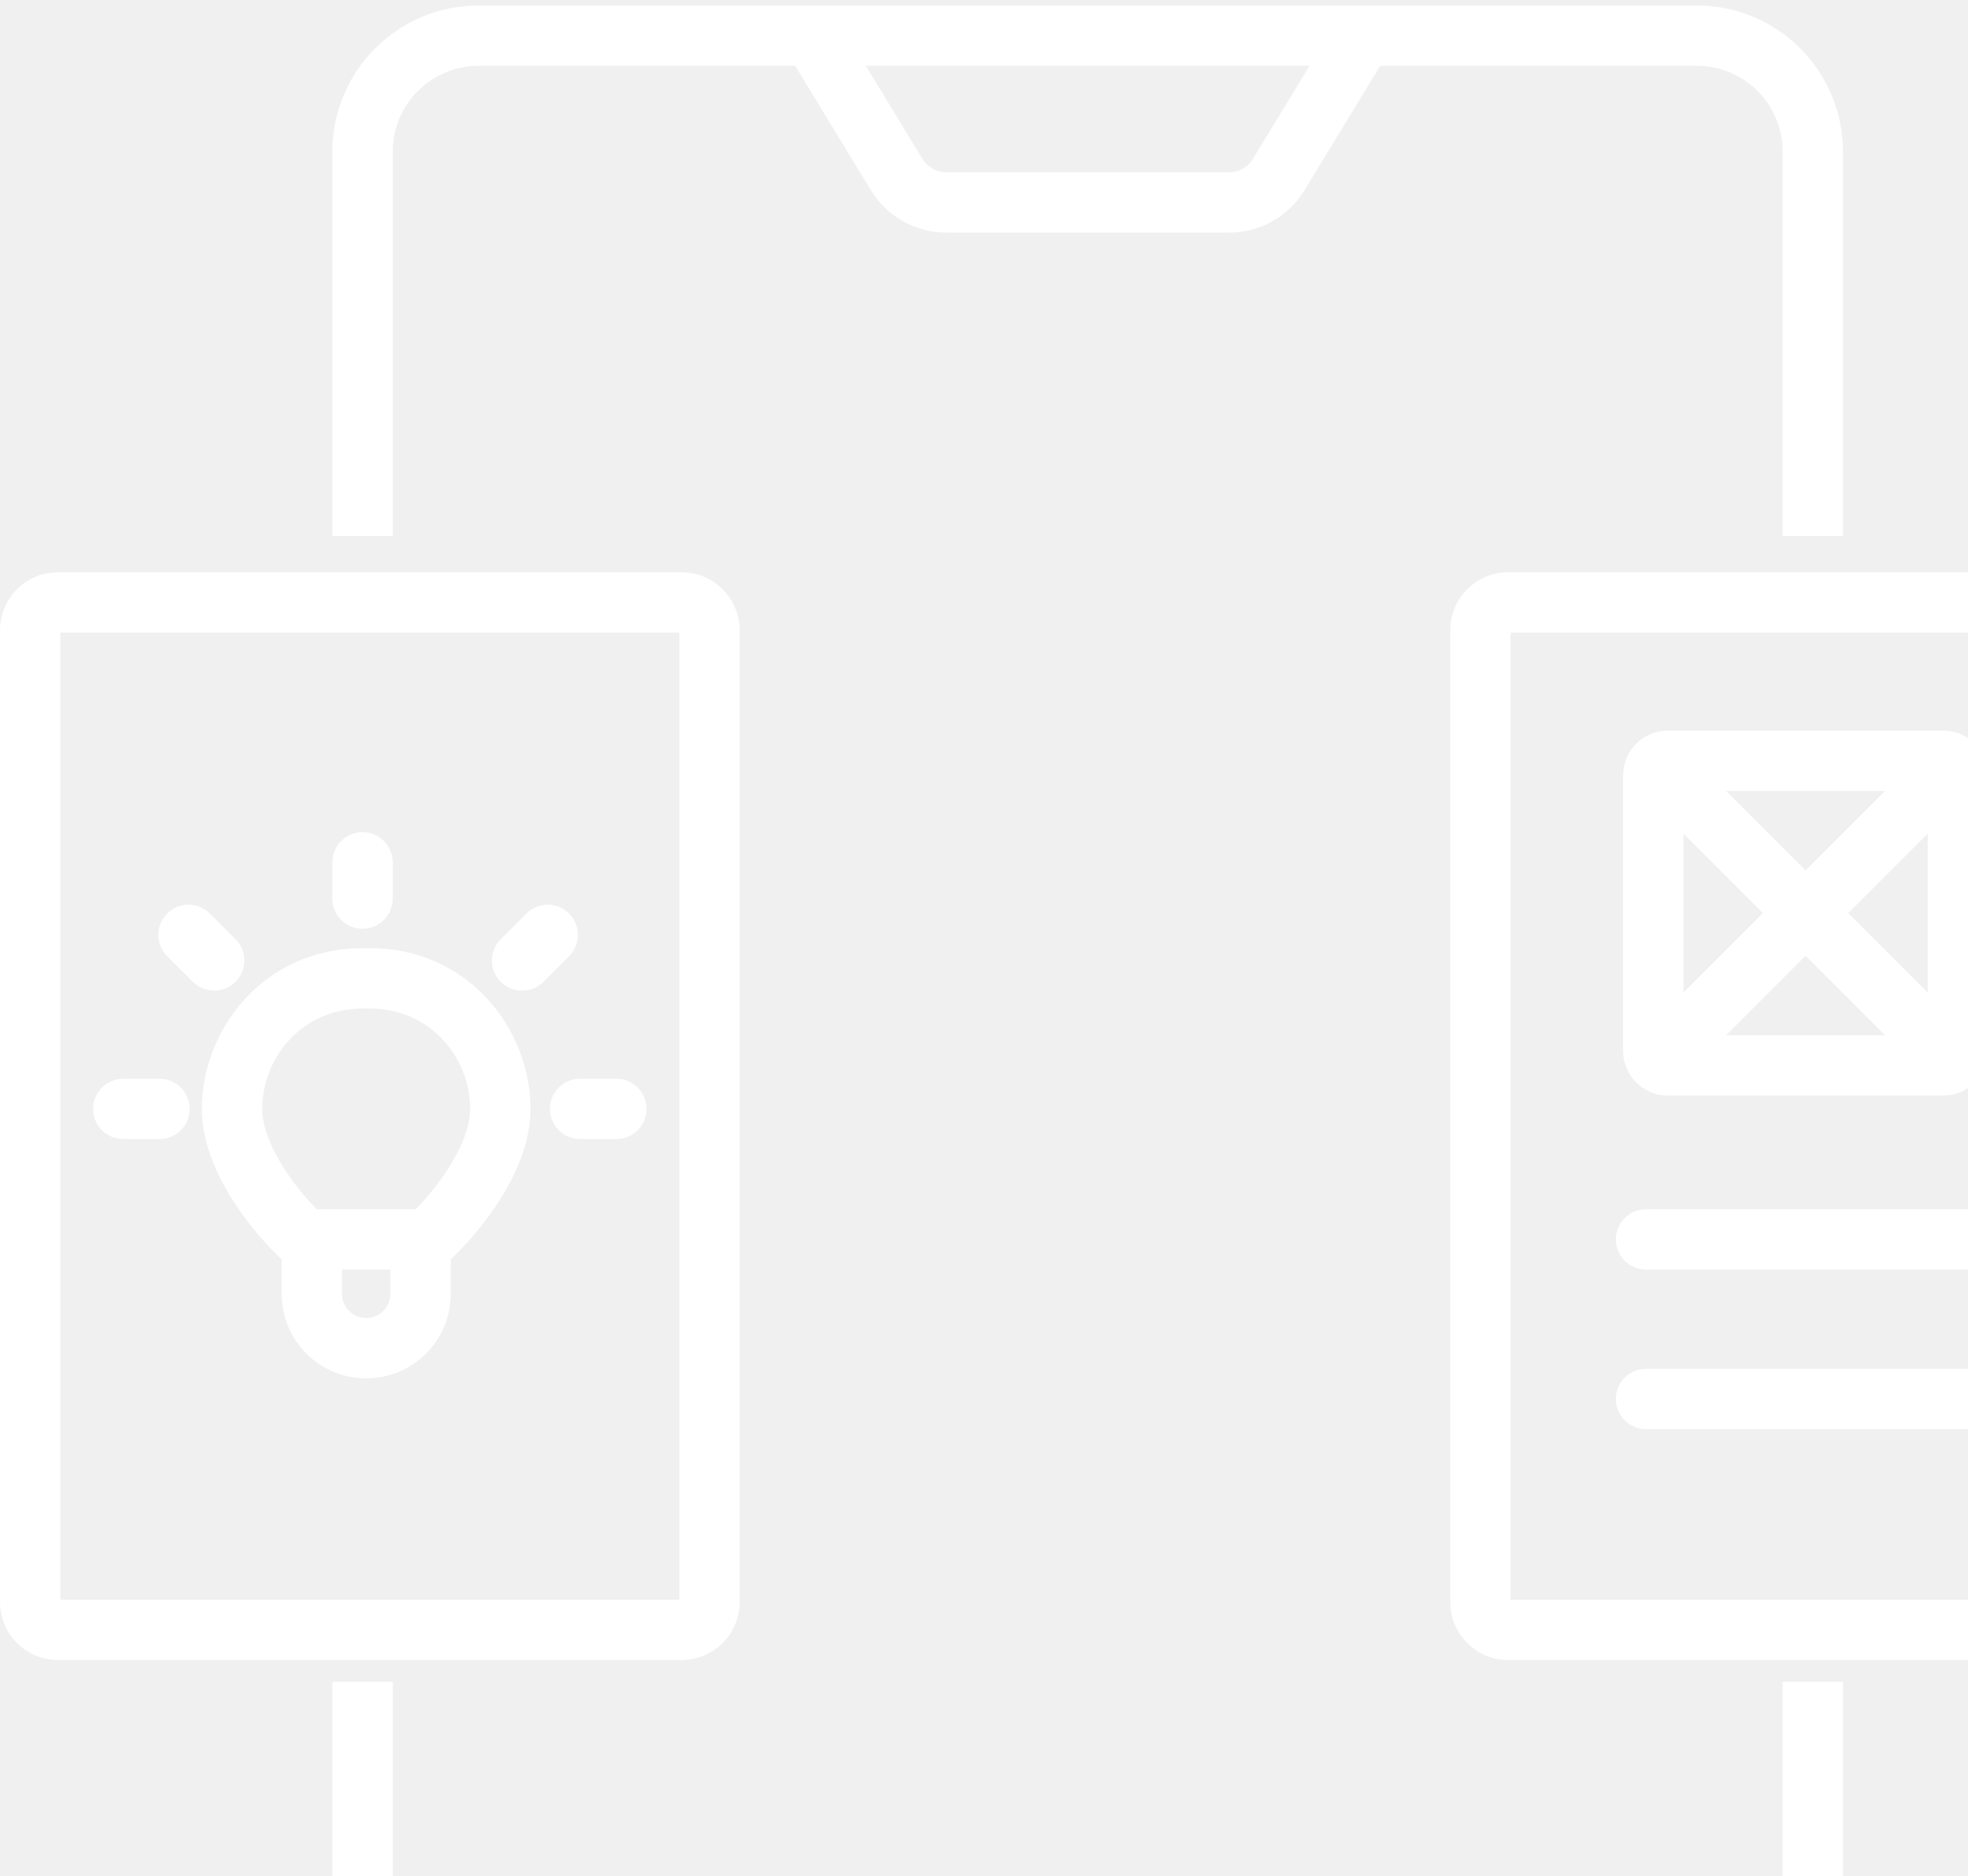
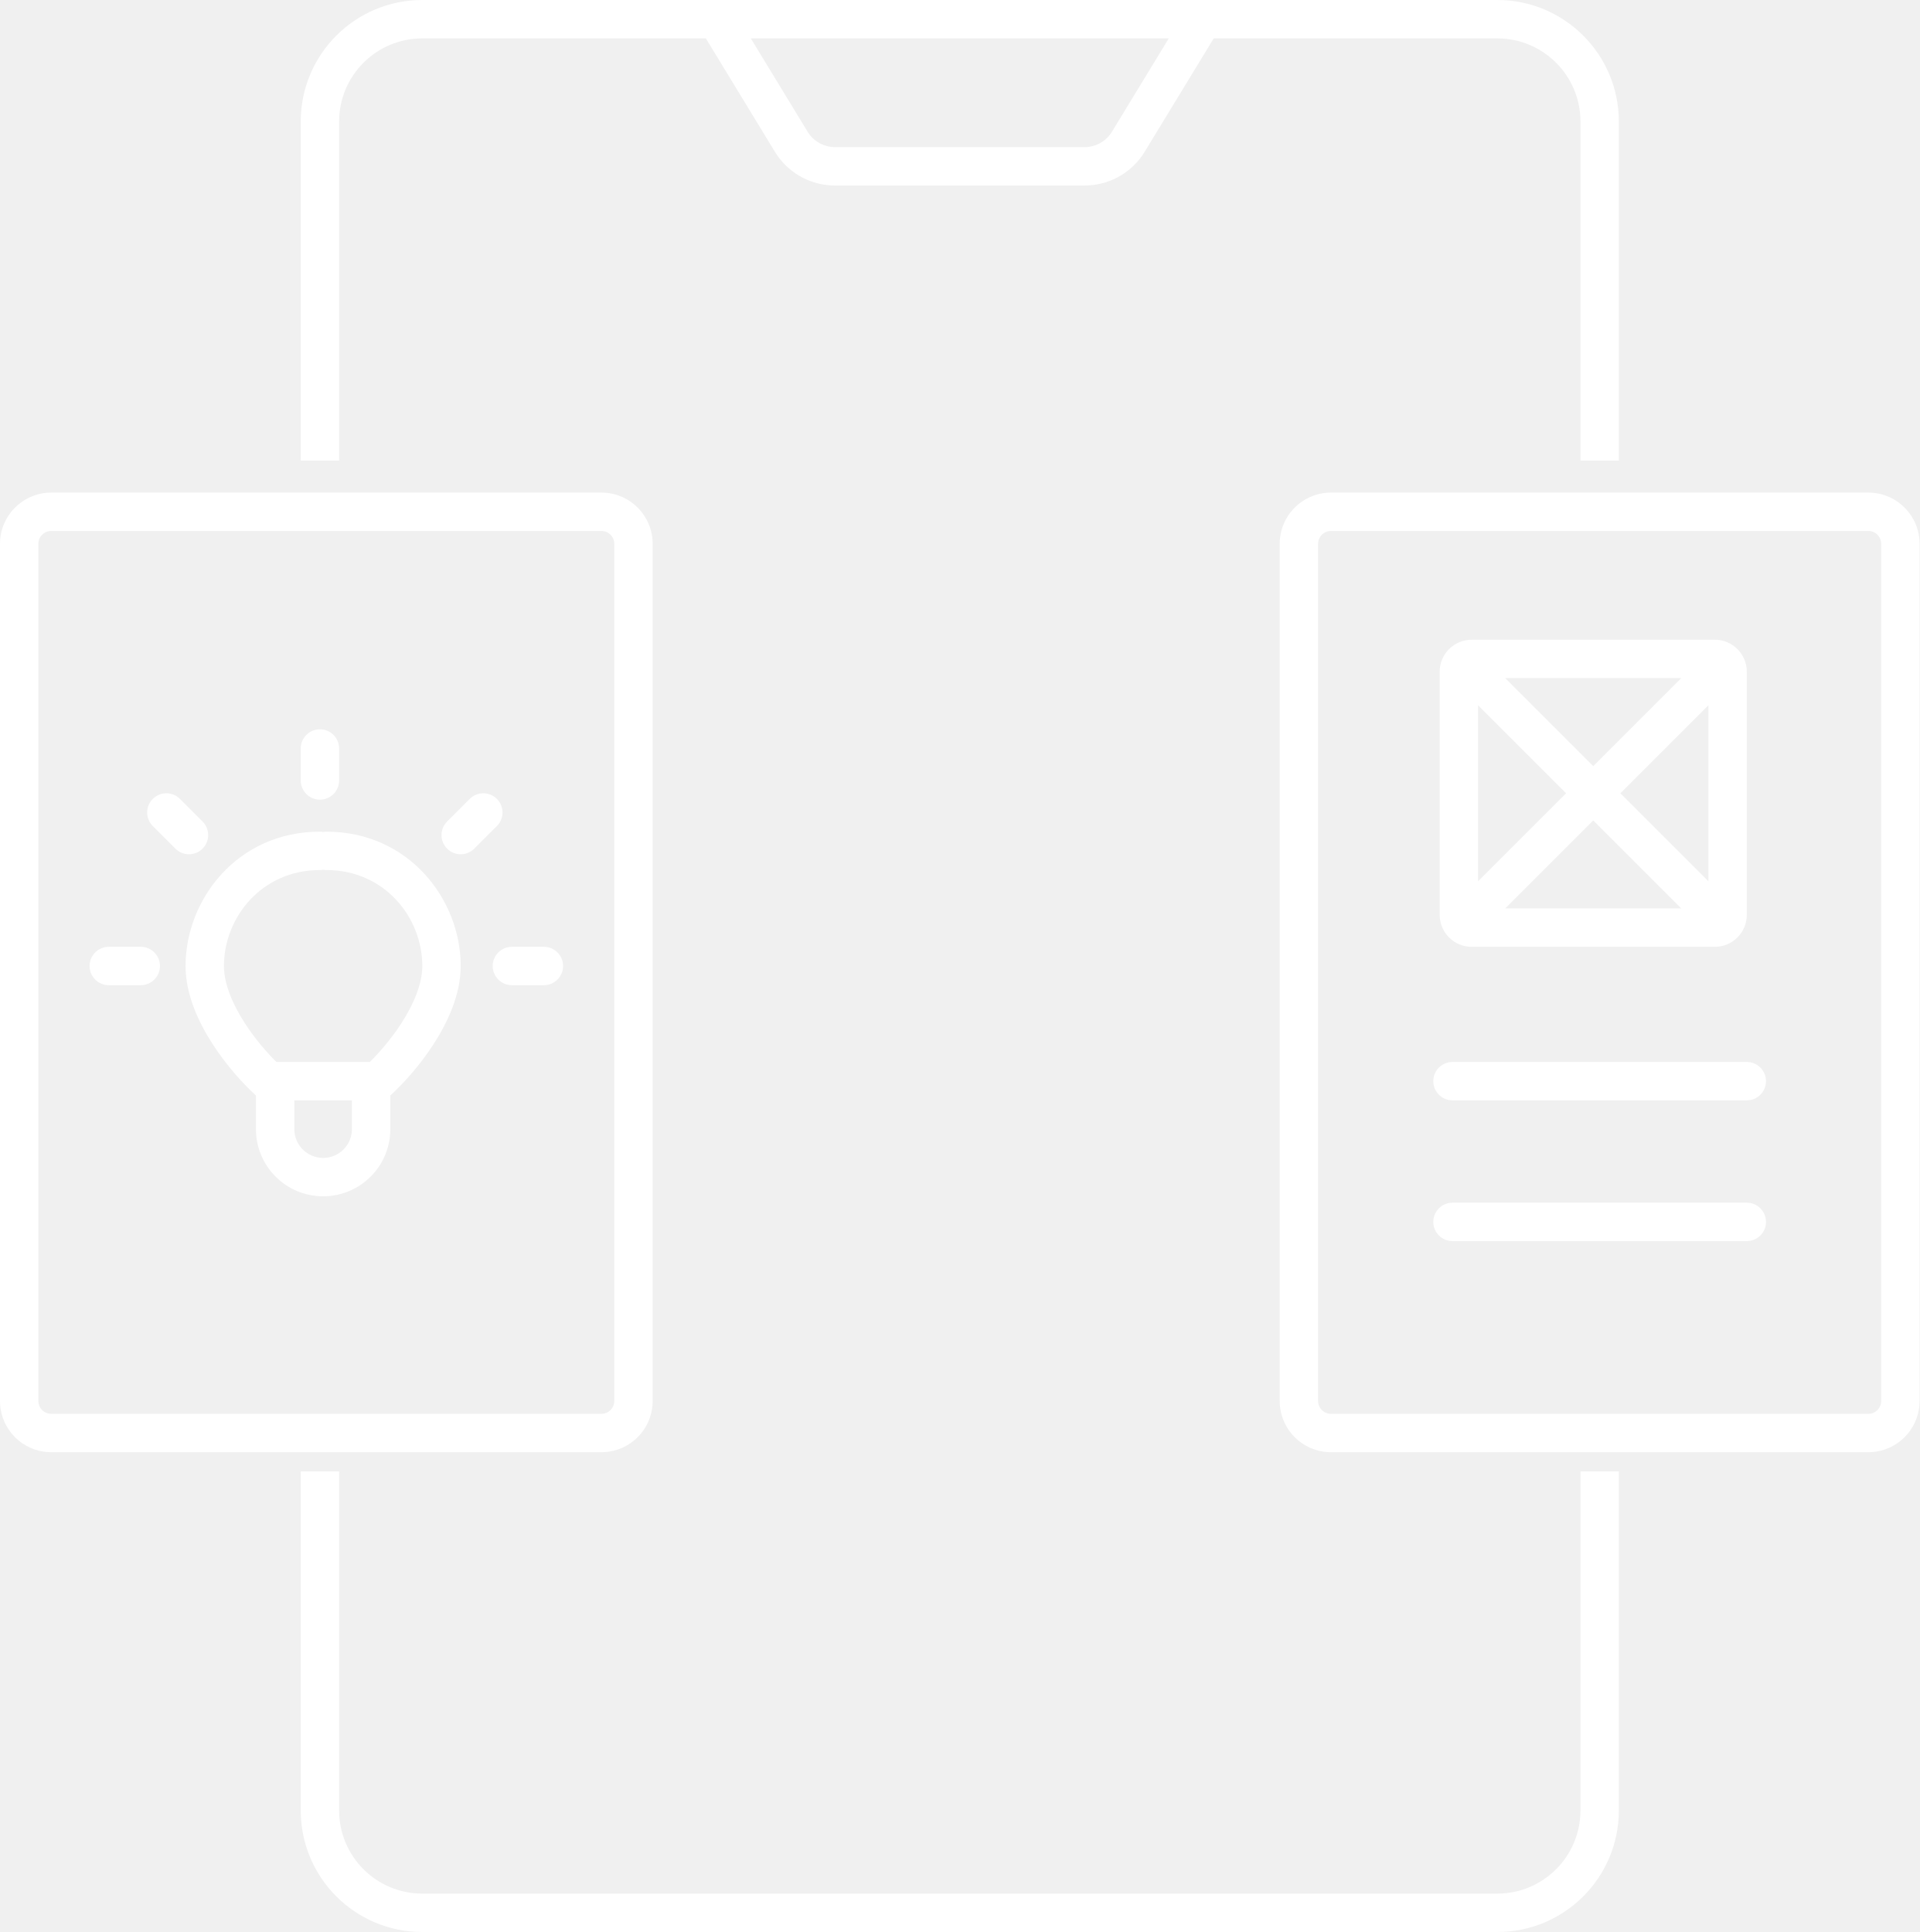
- <svg xmlns="http://www.w3.org/2000/svg" width="276" height="263" viewBox="0 0 276 263" fill="none">
-   <path d="M55.077 289.742C55.077 296.392 60.468 301.783 67.118 301.783H237.963C244.613 301.783 250.004 296.392 250.004 289.742V235.845H258.465V289.742C258.465 301.065 249.285 310.244 237.963 310.244H67.118C55.796 310.244 46.616 301.065 46.616 289.742V235.845H55.077V289.742Z" fill="white" />
-   <path fill-rule="evenodd" clip-rule="evenodd" d="M51.864 132.972C65.687 132.972 74.399 144.331 74.399 155.507C74.399 160.365 72.201 165.009 69.909 168.557C67.717 171.949 65.128 174.817 63.213 176.604V181.438C63.213 187.987 57.904 193.296 51.355 193.296C44.807 193.296 39.498 187.987 39.498 181.438V176.604C37.583 174.817 34.993 171.949 32.802 168.557C30.51 165.009 28.312 160.365 28.311 155.507C28.312 144.331 37.023 132.972 50.847 132.972C51.019 132.972 51.189 132.983 51.355 133.003C51.522 132.983 51.692 132.972 51.864 132.972ZM47.959 181.438C47.959 183.314 49.48 184.835 51.355 184.835C53.231 184.835 54.752 183.314 54.752 181.438V178.042H47.959V181.438ZM51.355 141.4C51.189 141.42 51.019 141.433 50.847 141.433C42.298 141.433 36.773 148.378 36.773 155.507C36.773 157.97 37.964 160.955 39.909 163.966C41.365 166.22 43.055 168.196 44.416 169.582H58.295C59.656 168.196 61.346 166.22 62.802 163.966C64.747 160.955 65.938 157.97 65.939 155.507C65.938 148.378 60.413 141.433 51.864 141.433C51.692 141.433 51.522 141.42 51.355 141.4Z" fill="white" />
-   <path d="M22.591 151.282C24.826 151.396 26.604 153.244 26.604 155.507C26.604 157.77 24.826 159.618 22.591 159.731L22.373 159.737H17.288C14.952 159.737 13.058 157.843 13.058 155.507C13.058 153.17 14.952 151.276 17.288 151.276H22.373L22.591 151.282Z" fill="white" />
-   <path d="M86.658 151.282C88.893 151.396 90.671 153.244 90.671 155.507C90.671 157.77 88.893 159.618 86.658 159.731L86.44 159.737H81.356C79.019 159.737 77.125 157.843 77.125 155.507C77.125 153.17 79.019 151.276 81.356 151.276H86.44L86.658 151.282Z" fill="white" />
-   <path d="M23.449 128.109C25.101 126.457 27.78 126.457 29.432 128.109L33.027 131.705L33.178 131.863C34.677 133.524 34.627 136.087 33.027 137.688C31.427 139.288 28.864 139.337 27.203 137.837L27.045 137.688L23.449 134.092C21.797 132.44 21.797 129.761 23.449 128.109Z" fill="white" />
-   <path d="M73.823 128.109C75.475 126.457 78.155 126.457 79.807 128.109C81.458 129.761 81.458 132.44 79.807 134.092L76.211 137.688L76.053 137.837C74.392 139.337 71.828 139.288 70.228 137.688C68.627 136.087 68.578 133.524 70.078 131.863L70.228 131.705L73.823 128.109Z" fill="white" />
-   <path d="M50.847 116.7C53.183 116.7 55.077 118.594 55.077 120.931V126.016L55.071 126.233C54.958 128.468 53.11 130.246 50.847 130.246C48.584 130.246 46.736 128.468 46.622 126.233L46.616 126.016V120.931C46.616 118.594 48.51 116.7 50.847 116.7Z" fill="white" />
-   <path fill-rule="evenodd" clip-rule="evenodd" d="M96.011 80.265C100.309 80.483 103.728 84.037 103.728 88.39V224.659L103.717 225.077C103.506 229.237 100.171 232.573 96.011 232.784L95.592 232.795H8.136L7.717 232.784C3.557 232.573 0.222 229.237 0.011 225.077L0 224.659V88.39C0 84.037 3.418 80.483 7.717 80.265L8.136 80.254H95.592L96.011 80.265ZM8.461 224.334H95.267V88.715H8.461V224.334Z" fill="white" />
-   <path d="M277.842 191.959C280.077 192.073 281.854 193.921 281.854 196.184C281.854 198.447 280.077 200.295 277.842 200.408L277.624 200.414H230.845C228.508 200.414 226.614 198.52 226.614 196.184C226.614 193.847 228.508 191.953 230.845 191.953H277.624L277.842 191.959Z" fill="white" />
-   <path d="M277.842 169.587C280.077 169.701 281.854 171.548 281.854 173.812C281.854 176.075 280.077 177.922 277.842 178.036L277.624 178.042H230.845C228.508 178.042 226.614 176.148 226.614 173.812C226.614 171.475 228.508 169.581 230.845 169.581H277.624L277.842 169.587Z" fill="white" />
-   <path fill-rule="evenodd" clip-rule="evenodd" d="M272.54 102.463C275.999 102.463 278.804 105.268 278.804 108.728V147.371C278.804 150.83 275.999 153.634 272.54 153.635H233.896C230.437 153.635 227.632 150.831 227.632 147.371V108.728C227.632 105.268 230.437 102.463 233.896 102.463H272.54ZM242.075 145.175H264.359L253.217 134.032L242.075 145.175ZM259.199 128.05L270.344 139.193V116.906L259.199 128.05ZM236.093 139.192L247.234 128.05L236.093 116.908V139.192ZM253.217 122.067L264.361 110.924H242.074L253.217 122.067Z" fill="white" />
-   <path fill-rule="evenodd" clip-rule="evenodd" d="M297.364 80.265C301.663 80.483 305.081 84.037 305.081 88.39V224.659L305.07 225.077C304.859 229.237 301.524 232.573 297.364 232.784L296.946 232.795H211.523L211.104 232.784C206.945 232.573 203.609 229.237 203.398 225.077L203.388 224.659V88.39C203.388 84.037 206.806 80.483 211.104 80.265L211.523 80.254H296.946L297.364 80.265ZM211.849 224.334H296.621V88.715H211.849V224.334Z" fill="white" />
-   <path d="M237.963 0.77C249.285 0.77 258.465 9.948 258.465 21.27V75.169H250.004V21.27C250.004 14.621 244.613 9.23 237.963 9.23H193.562L182.938 26.684C180.695 30.37 176.69 32.62 172.375 32.62H152.541V24.159H172.375C173.738 24.159 175.002 23.448 175.711 22.284L183.657 9.23H121.424L129.37 22.284C130.079 23.448 131.343 24.159 132.706 24.159H152.541V32.62H132.706C128.39 32.62 124.386 30.37 122.143 26.684L111.52 9.23H67.117C60.468 9.231 55.077 14.621 55.077 21.27V75.169H46.616V21.27C46.617 9.948 55.795 0.77 67.117 0.77H237.963Z" fill="white" />
+ <svg xmlns="http://www.w3.org/2000/svg" width="150" height="151" viewBox="0 0 150 151" fill="none">
+   <path d="M26.5 141.5C26.5 145.09 29.41 148 33 148H117C120.59 148 123.5 145.09 123.5 141.5V115H126.5V141.5C126.5 146.747 122.247 151 117 151H33C27.753 151 23.5 146.747 23.5 141.5V115H26.5V141.5Z" fill="white" />
+   <path fill-rule="evenodd" clip-rule="evenodd" d="M25.5 65C31.935 65 36 70.282 36 75.5C36 77.725 34.988 79.894 33.885 81.602C32.764 83.337 31.425 84.786 30.504 85.615L30.5 85.618V88.25C30.5 91.15 28.149 93.5 25.25 93.5C22.351 93.5 20 91.15 20 88.25V85.618L19.996 85.615C19.075 84.786 17.736 83.337 16.615 81.602C15.512 79.894 14.5 77.725 14.5 75.5C14.5 70.282 18.565 65 25 65C25.085 65 25.169 65.008 25.25 65.022C25.331 65.008 25.415 65 25.5 65ZM23 88.25C23 89.493 24.007 90.5 25.25 90.5C26.493 90.5 27.5 89.493 27.5 88.25V86H23V88.25ZM25.25 67.978C25.169 67.991 25.085 68 25 68C20.435 68 17.5 71.718 17.5 75.5C17.5 76.875 18.155 78.456 19.135 79.974C19.936 81.214 20.877 82.288 21.599 83H28.901C29.623 82.288 30.564 81.214 31.365 79.974C32.345 78.456 33 76.875 33 75.5C33 71.718 30.065 68 25.5 68C25.415 68 25.331 67.991 25.25 67.978Z" fill="white" />
+   <path d="M11 74C11.828 74 12.5 74.672 12.5 75.5C12.5 76.328 11.828 77 11 77H8.5C7.672 77 7 76.328 7 75.5C7 74.672 7.672 74 8.5 74H11Z" fill="white" />
+   <path d="M42.5 74C43.328 74 44 74.672 44 75.5C44 76.328 43.328 77 42.5 77H40C39.172 77 38.5 76.328 38.5 75.5C38.5 74.672 39.172 74 40 74H42.5Z" fill="white" />
+   <path d="M11.94 62.44C12.525 61.854 13.475 61.854 14.06 62.44L15.828 64.207C16.414 64.793 16.414 65.742 15.828 66.328C15.242 66.914 14.293 66.914 13.707 66.328L11.94 64.561C11.354 63.975 11.354 63.025 11.94 62.44Z" fill="white" />
+   <path d="M36.707 62.44C37.293 61.854 38.242 61.854 38.828 62.44C39.414 63.025 39.414 63.975 38.828 64.561L37.06 66.328C36.475 66.914 35.525 66.914 34.94 66.328C34.354 65.742 34.354 64.793 34.94 64.207L36.707 62.44Z" fill="white" />
+   <path d="M25 57C25.828 57 26.5 57.672 26.5 58.5V61C26.5 61.828 25.828 62.5 25 62.5C24.172 62.5 23.5 61.828 23.5 61V58.5C23.5 57.672 24.172 57 25 57Z" fill="white" />
+   <path fill-rule="evenodd" clip-rule="evenodd" d="M47.206 38.505C49.319 38.612 51 40.36 51 42.5V109.5L50.995 109.706C50.891 111.751 49.251 113.391 47.206 113.495L47 113.5H4L3.794 113.495C1.749 113.391 0.109 111.751 0.005 109.706L0 109.5V42.5C3.43262e-07 40.36 1.681 38.612 3.794 38.505L4 38.5H47L47.206 38.505ZM4 41.5C3.448 41.5 3 41.948 3 42.5V109.5C3 110.052 3.448 110.5 4 110.5H47C47.552 110.5 48 110.052 48 109.5V42.5C48 41.948 47.552 41.5 47 41.5H4Z" fill="white" />
+   <path d="M136.5 94C137.328 94 138 94.672 138 95.5C138 96.328 137.328 97 136.5 97H113.5C112.672 97 112 96.328 112 95.5C112 94.672 112.672 94 113.5 94H136.5Z" fill="white" />
+   <path d="M136.5 83C137.328 83 138 83.672 138 84.5C138 85.328 137.328 86 136.5 86H113.5C112.672 86 112 85.328 112 84.5C112 83.672 112.672 83 113.5 83H136.5Z" fill="white" />
+   <path fill-rule="evenodd" clip-rule="evenodd" d="M134 50C135.381 50 136.5 51.119 136.5 52.5V71.5C136.5 72.881 135.381 74 134 74H115C113.619 74 112.5 72.881 112.5 71.5V52.5C112.5 51.119 113.619 50 115 50H134ZM117.621 71H131.379L124.5 64.121L117.621 71ZM115.5 68.879L122.379 62L115.5 55.121V68.879ZM126.621 62L133.5 68.879V55.121L126.621 62ZM124.5 59.879L131.379 53H117.621L124.5 59.879Z" fill="white" />
+   <path fill-rule="evenodd" clip-rule="evenodd" d="M146.206 38.505C148.319 38.612 150 40.36 150 42.5V109.5L149.995 109.706C149.891 111.751 148.251 113.391 146.206 113.495L146 113.5H104L103.794 113.495C101.749 113.391 100.109 111.751 100.005 109.706L100 109.5V42.5C100 40.36 101.681 38.612 103.794 38.505L104 38.5H146L146.206 38.505ZM104 41.5C103.448 41.5 103 41.948 103 42.5V109.5C103 110.052 103.448 110.5 104 110.5H146C146.552 110.5 147 110.052 147 109.5V42.5C147 41.948 146.552 41.5 146 41.5H104Z" fill="white" />
+   <path fill-rule="evenodd" clip-rule="evenodd" d="M117 0C122.247 0 126.5 4.253 126.5 9.5V36H123.5V9.5C123.5 5.91 120.59 3 117 3H94.843L89.45 11.859L89.254 12.159C88.229 13.62 86.552 14.5 84.752 14.5H65.248C63.449 14.5 61.771 13.62 60.746 12.159L60.55 11.859L55.157 3H33C29.41 3 26.5 5.91 26.5 9.5V36H23.5V9.5C23.5 4.253 27.753 0 33 0H117ZM63.112 10.3L63.201 10.437C63.667 11.101 64.43 11.5 65.248 11.5H84.752C85.57 11.5 86.333 11.101 86.799 10.437L86.888 10.3L91.331 3H58.669L63.112 10.3Z" fill="white" />
</svg>
